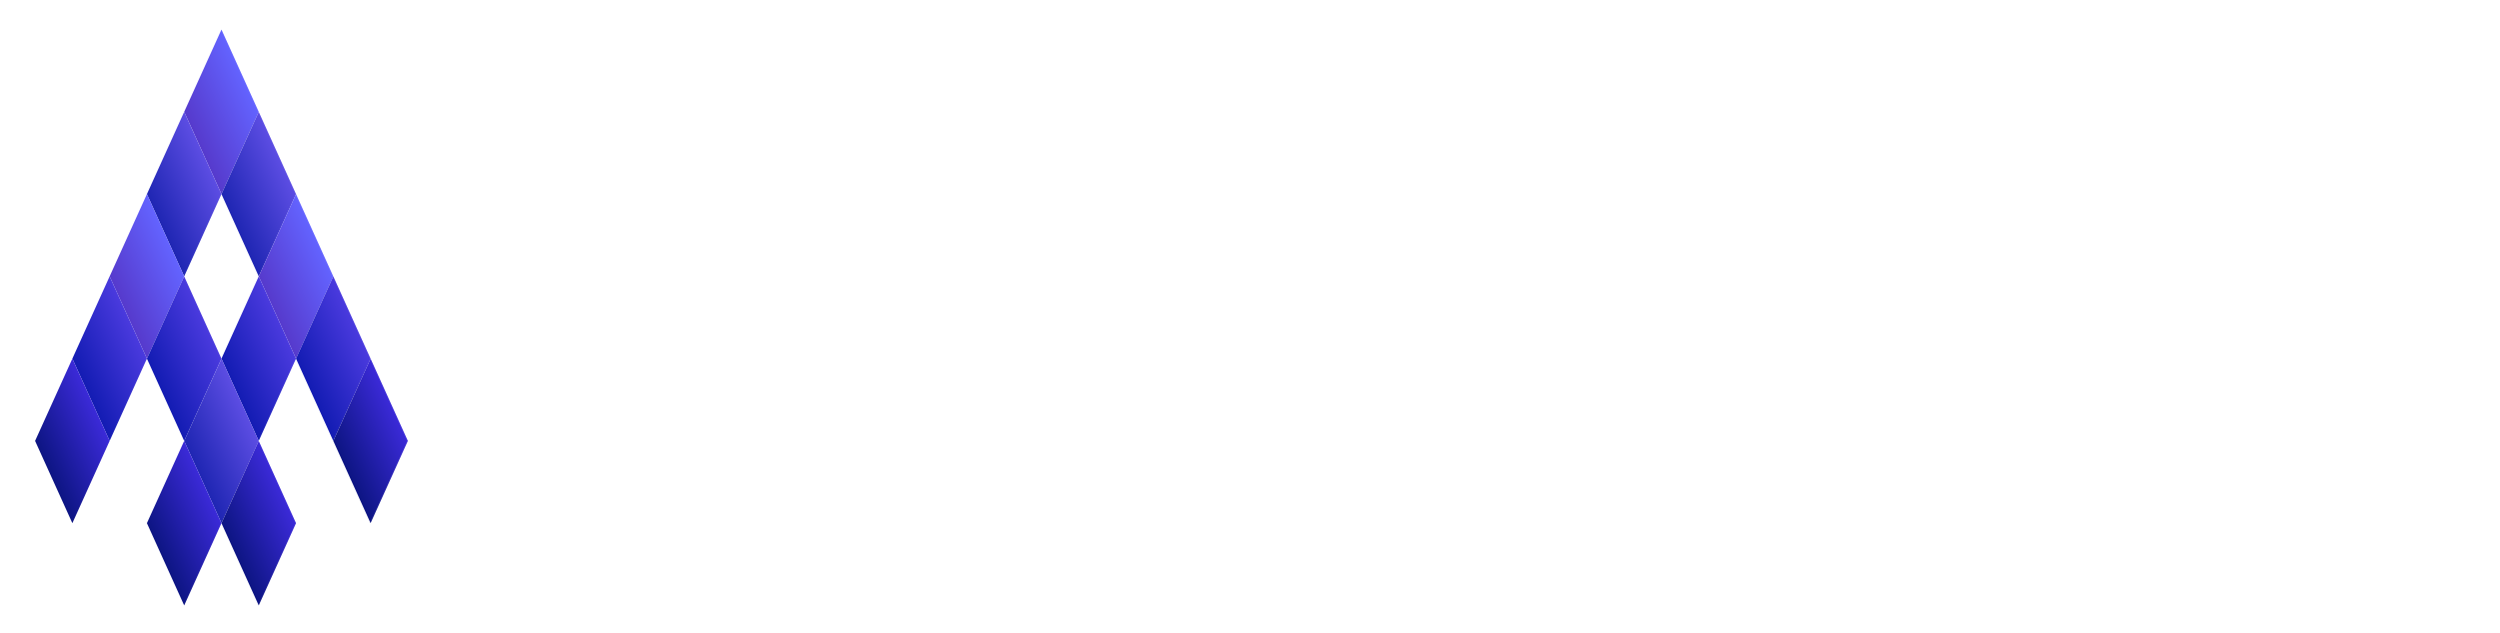
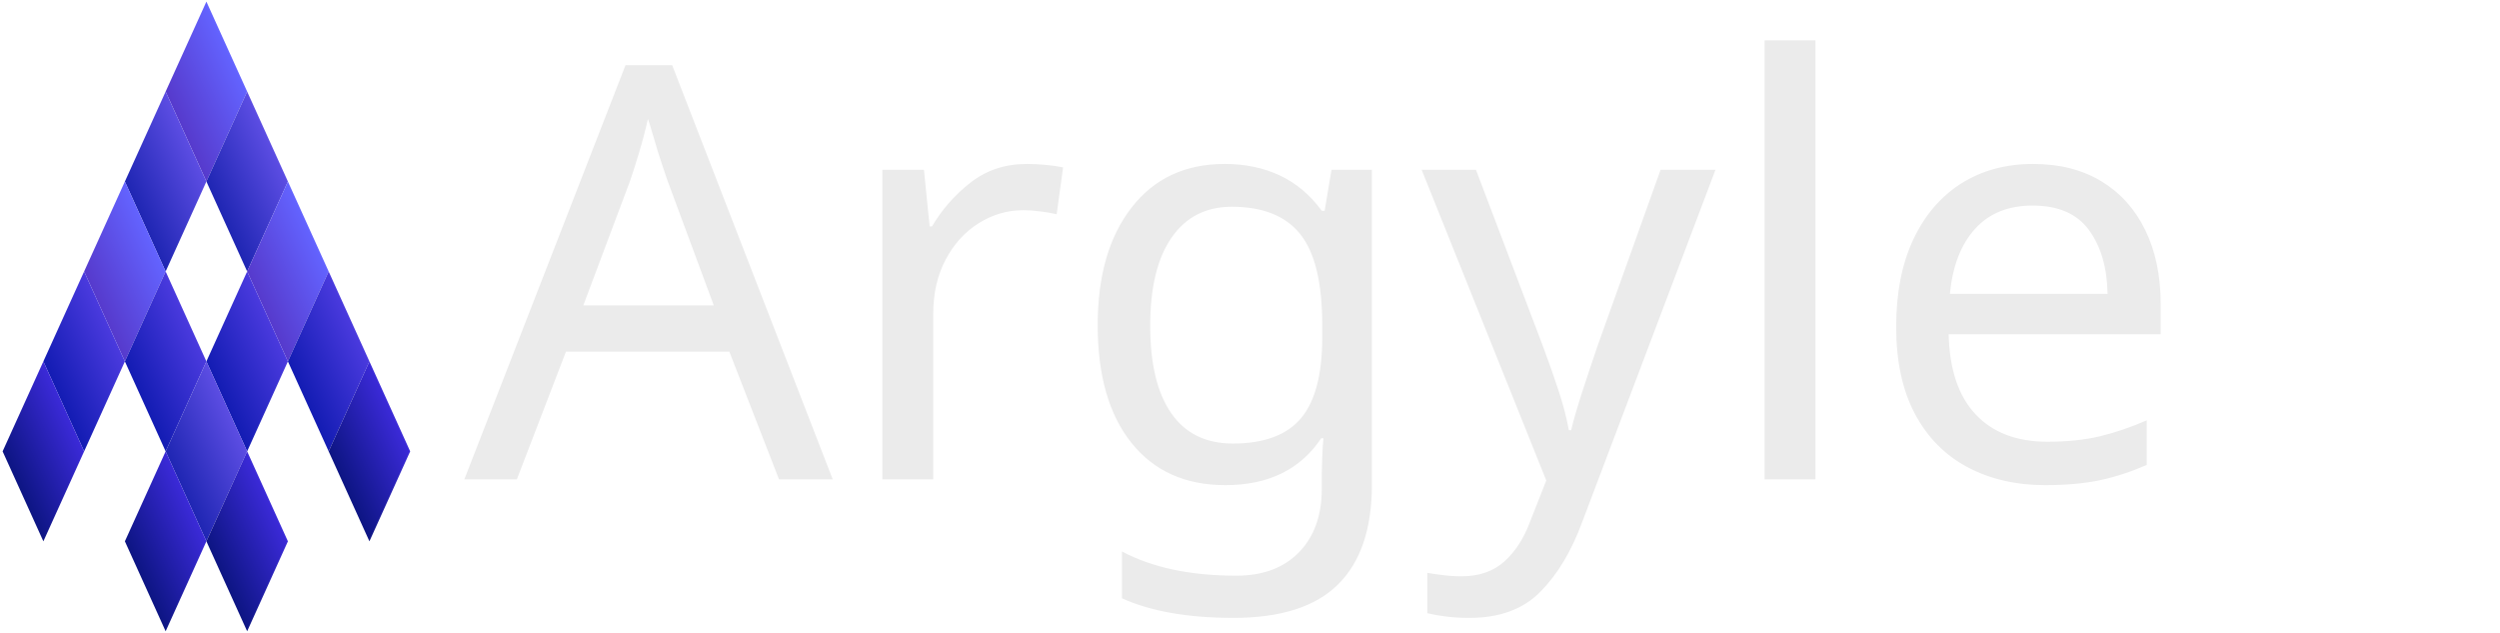
<svg xmlns="http://www.w3.org/2000/svg" xmlns:xlink="http://www.w3.org/1999/xlink" width="261" height="66" viewBox="0 0 261 66" fill="none" version="1.1" id="svg4">
  <defs id="defs5" />
  <symbol id="logo-symbol-wordmark">
-     <g transform="matrix(0.807556, 0, 0, 0.807556, -35.58626, 23.62525)" style="">
+     <g transform="matrix(0.882997, 0, 0, 0.882997, -40.20159, 22.44618)" style="">
      <rect x="-251.294" y="576.865" width="11.677" height="8.781" fill="url(#gradient-1-74)" transform="matrix(0.412848, 0.9108, -0.548968, 1.211099, 493.134, -495.1933)" />
      <rect x="-239.617" y="576.865" width="11.677" height="8.781" fill="url(#gradient-0-65)" transform="matrix(0.412848, 0.9108, -0.548968, 1.211099, 493.134, -495.1933)" />
      <rect x="-227.941" y="576.865" width="11.677" height="8.781" fill="url(#gradient-1-75)" transform="matrix(0.412848, 0.9108, -0.548968, 1.211099, 493.134, -495.1933)" />
      <rect x="-216.264" y="576.865" width="11.677" height="8.781" fill="url(#gradient-106-90)" transform="matrix(0.412848, 0.9108, -0.548968, 1.211099, 493.134, -495.1933)" />
      <rect x="-204.588" y="576.865" width="11.677" height="8.781" fill="url(#gradient-99-42)" transform="matrix(0.412848, 0.9108, -0.548968, 1.211099, 493.134, -495.1933)" />
      <rect x="-251.294" y="585.647" width="11.677" height="8.781" fill="url(#gradient-0-66)" transform="matrix(0.412848, 0.9108, -0.548968, 1.211099, 493.134, -495.1933)" />
      <rect x="-227.941" y="585.647" width="11.677" height="8.781" fill="url(#gradient-106-91)" transform="matrix(0.412848, 0.9108, -0.548968, 1.211099, 493.134, -495.1933)" />
      <rect x="-251.294" y="594.428" width="11.677" height="8.781" fill="url(#gradient-1-76)" transform="matrix(0.412848, 0.9108, -0.548968, 1.211099, 493.134, -495.1933)" />
      <rect x="-239.617" y="594.428" width="11.677" height="8.781" fill="url(#gradient-106-92)" transform="matrix(0.412848, 0.9108, -0.548968, 1.211099, 493.134, -495.1933)" />
      <rect x="-227.941" y="594.428" width="11.677" height="8.781" fill="url(#gradient-0-67)" transform="matrix(0.412848, 0.9108, -0.548968, 1.211099, 493.134, -495.1933)" />
      <rect x="-216.264" y="594.428" width="11.677" height="8.781" fill="url(#gradient-99-43)" transform="matrix(0.412848, 0.9108, -0.548968, 1.211099, 493.134, -495.1933)" />
      <rect x="-251.294" y="603.209" width="11.677" height="8.781" fill="url(#gradient-106-93)" transform="matrix(0.412848, 0.9108, -0.548968, 1.211099, 493.134, -495.1933)" />
      <rect x="-227.941" y="603.209" width="11.677" height="8.781" fill="url(#gradient-99-44)" transform="matrix(0.412848, 0.9108, -0.548968, 1.211099, 493.134, -495.1933)" />
      <rect x="-251.294" y="611.991" width="11.677" height="8.781" fill="url(#gradient-99-45)" transform="matrix(0.412848, 0.9108, -0.548968, 1.211099, 493.134, -495.1933)" />
    </g>
    <defs id="defs6">
      <linearGradient id="gradient-1-74" gradientUnits="userSpaceOnUse" x1="-210.212" y1="656.925" x2="-210.212" y2="666.925" gradientTransform="matrix(1.167657, 0, 0, 0.87813, 0, 0)" xlink:href="#gradient-1" />
      <linearGradient id="gradient-1">
        <stop stop-color="#6363ff" offset="0" />
        <stop stop-color="#563acc" offset="1" />
      </linearGradient>
      <linearGradient id="gradient-0-65" gradientUnits="userSpaceOnUse" x1="-200.212" y1="656.925" x2="-200.212" y2="666.925" gradientTransform="matrix(1.167657, 0, 0, 0.87813, 0, 0)" xlink:href="#gradient-0" />
      <linearGradient id="gradient-0">
        <stop stop-color="#5c4de3" offset="0" />
        <stop stop-color="#1f26b3" offset="1" />
      </linearGradient>
      <linearGradient id="gradient-1-75" gradientUnits="userSpaceOnUse" x1="-190.212" y1="656.925" x2="-190.212" y2="666.925" gradientTransform="matrix(1.167657, 0, 0, 0.87813, 0, 0)" xlink:href="#gradient-1" />
      <linearGradient id="gradient-106-90" gradientUnits="userSpaceOnUse" x1="-180.212" y1="656.925" x2="-180.212" y2="666.925" gradientTransform="matrix(1.167657, 0, 0, 0.87813, 0, 0)" xlink:href="#gradient-106" />
      <linearGradient id="gradient-106">
        <stop stop-color="#4a3ade" offset="0" />
        <stop stop-color="#131cb3" offset="1" />
      </linearGradient>
      <linearGradient id="gradient-99-42" gradientUnits="userSpaceOnUse" x1="-170.212" y1="656.925" x2="-170.212" y2="666.925" gradientTransform="matrix(1.167657, 0, 0, 0.87813, 0, 0)" xlink:href="#gradient-99" />
      <linearGradient id="gradient-99">
        <stop stop-color="#3b2ad8" offset="0" />
        <stop stop-color="#0d1583" offset="1" />
      </linearGradient>
      <linearGradient id="gradient-0-66" gradientUnits="userSpaceOnUse" x1="-210.212" y1="666.925" x2="-210.212" y2="676.925" gradientTransform="matrix(1.167657, 0, 0, 0.87813, 0, 0)" xlink:href="#gradient-0" />
      <linearGradient id="gradient-106-91" gradientUnits="userSpaceOnUse" x1="-190.212" y1="666.925" x2="-190.212" y2="676.925" gradientTransform="matrix(1.167657, 0, 0, 0.87813, 0, 0)" xlink:href="#gradient-106" />
      <linearGradient id="gradient-1-76" gradientUnits="userSpaceOnUse" x1="-210.212" y1="676.925" x2="-210.212" y2="686.925" gradientTransform="matrix(1.167657, 0, 0, 0.87813, 0, 0)" xlink:href="#gradient-1" />
      <linearGradient id="gradient-106-92" gradientUnits="userSpaceOnUse" x1="-200.212" y1="676.925" x2="-200.212" y2="686.925" gradientTransform="matrix(1.167657, 0, 0, 0.87813, 0, 0)" xlink:href="#gradient-106" />
      <linearGradient id="gradient-0-67" gradientUnits="userSpaceOnUse" x1="-190.212" y1="676.925" x2="-190.212" y2="686.925" gradientTransform="matrix(1.167657, 0, 0, 0.87813, 0, 0)" xlink:href="#gradient-0" />
      <linearGradient id="gradient-99-43" gradientUnits="userSpaceOnUse" x1="-180.212" y1="676.925" x2="-180.212" y2="686.925" gradientTransform="matrix(1.167657, 0, 0, 0.87813, 0, 0)" xlink:href="#gradient-99" />
      <linearGradient id="gradient-106-93" gradientUnits="userSpaceOnUse" x1="-210.212" y1="686.925" x2="-210.212" y2="696.925" gradientTransform="matrix(1.167657, 0, 0, 0.87813, 0, 0)" xlink:href="#gradient-106" />
      <linearGradient id="gradient-99-44" gradientUnits="userSpaceOnUse" x1="-190.212" y1="686.925" x2="-190.212" y2="696.925" gradientTransform="matrix(1.167657, 0, 0, 0.87813, 0, 0)" xlink:href="#gradient-99" />
      <linearGradient id="gradient-99-45" gradientUnits="userSpaceOnUse" x1="-210.212" y1="696.925" x2="-210.212" y2="706.925" gradientTransform="matrix(1.167657, 0, 0, 0.87813, 0, 0)" xlink:href="#gradient-99" />
    </defs>
  </symbol>
-   <use xlink:href="#logo-symbol-wordmark" id="use4" />
+   <use id="use4" transform="matrix(1, 0, 0, 1, -2.442382, 0.178735)" xlink:href="#logo-symbol-wordmark" />
+   <text style="fill: rgb(235, 235, 235); font-family: Futura; font-size: 60.3px; white-space: pre;" x="48.501" y="50.04">Argyle</text>
</svg>
